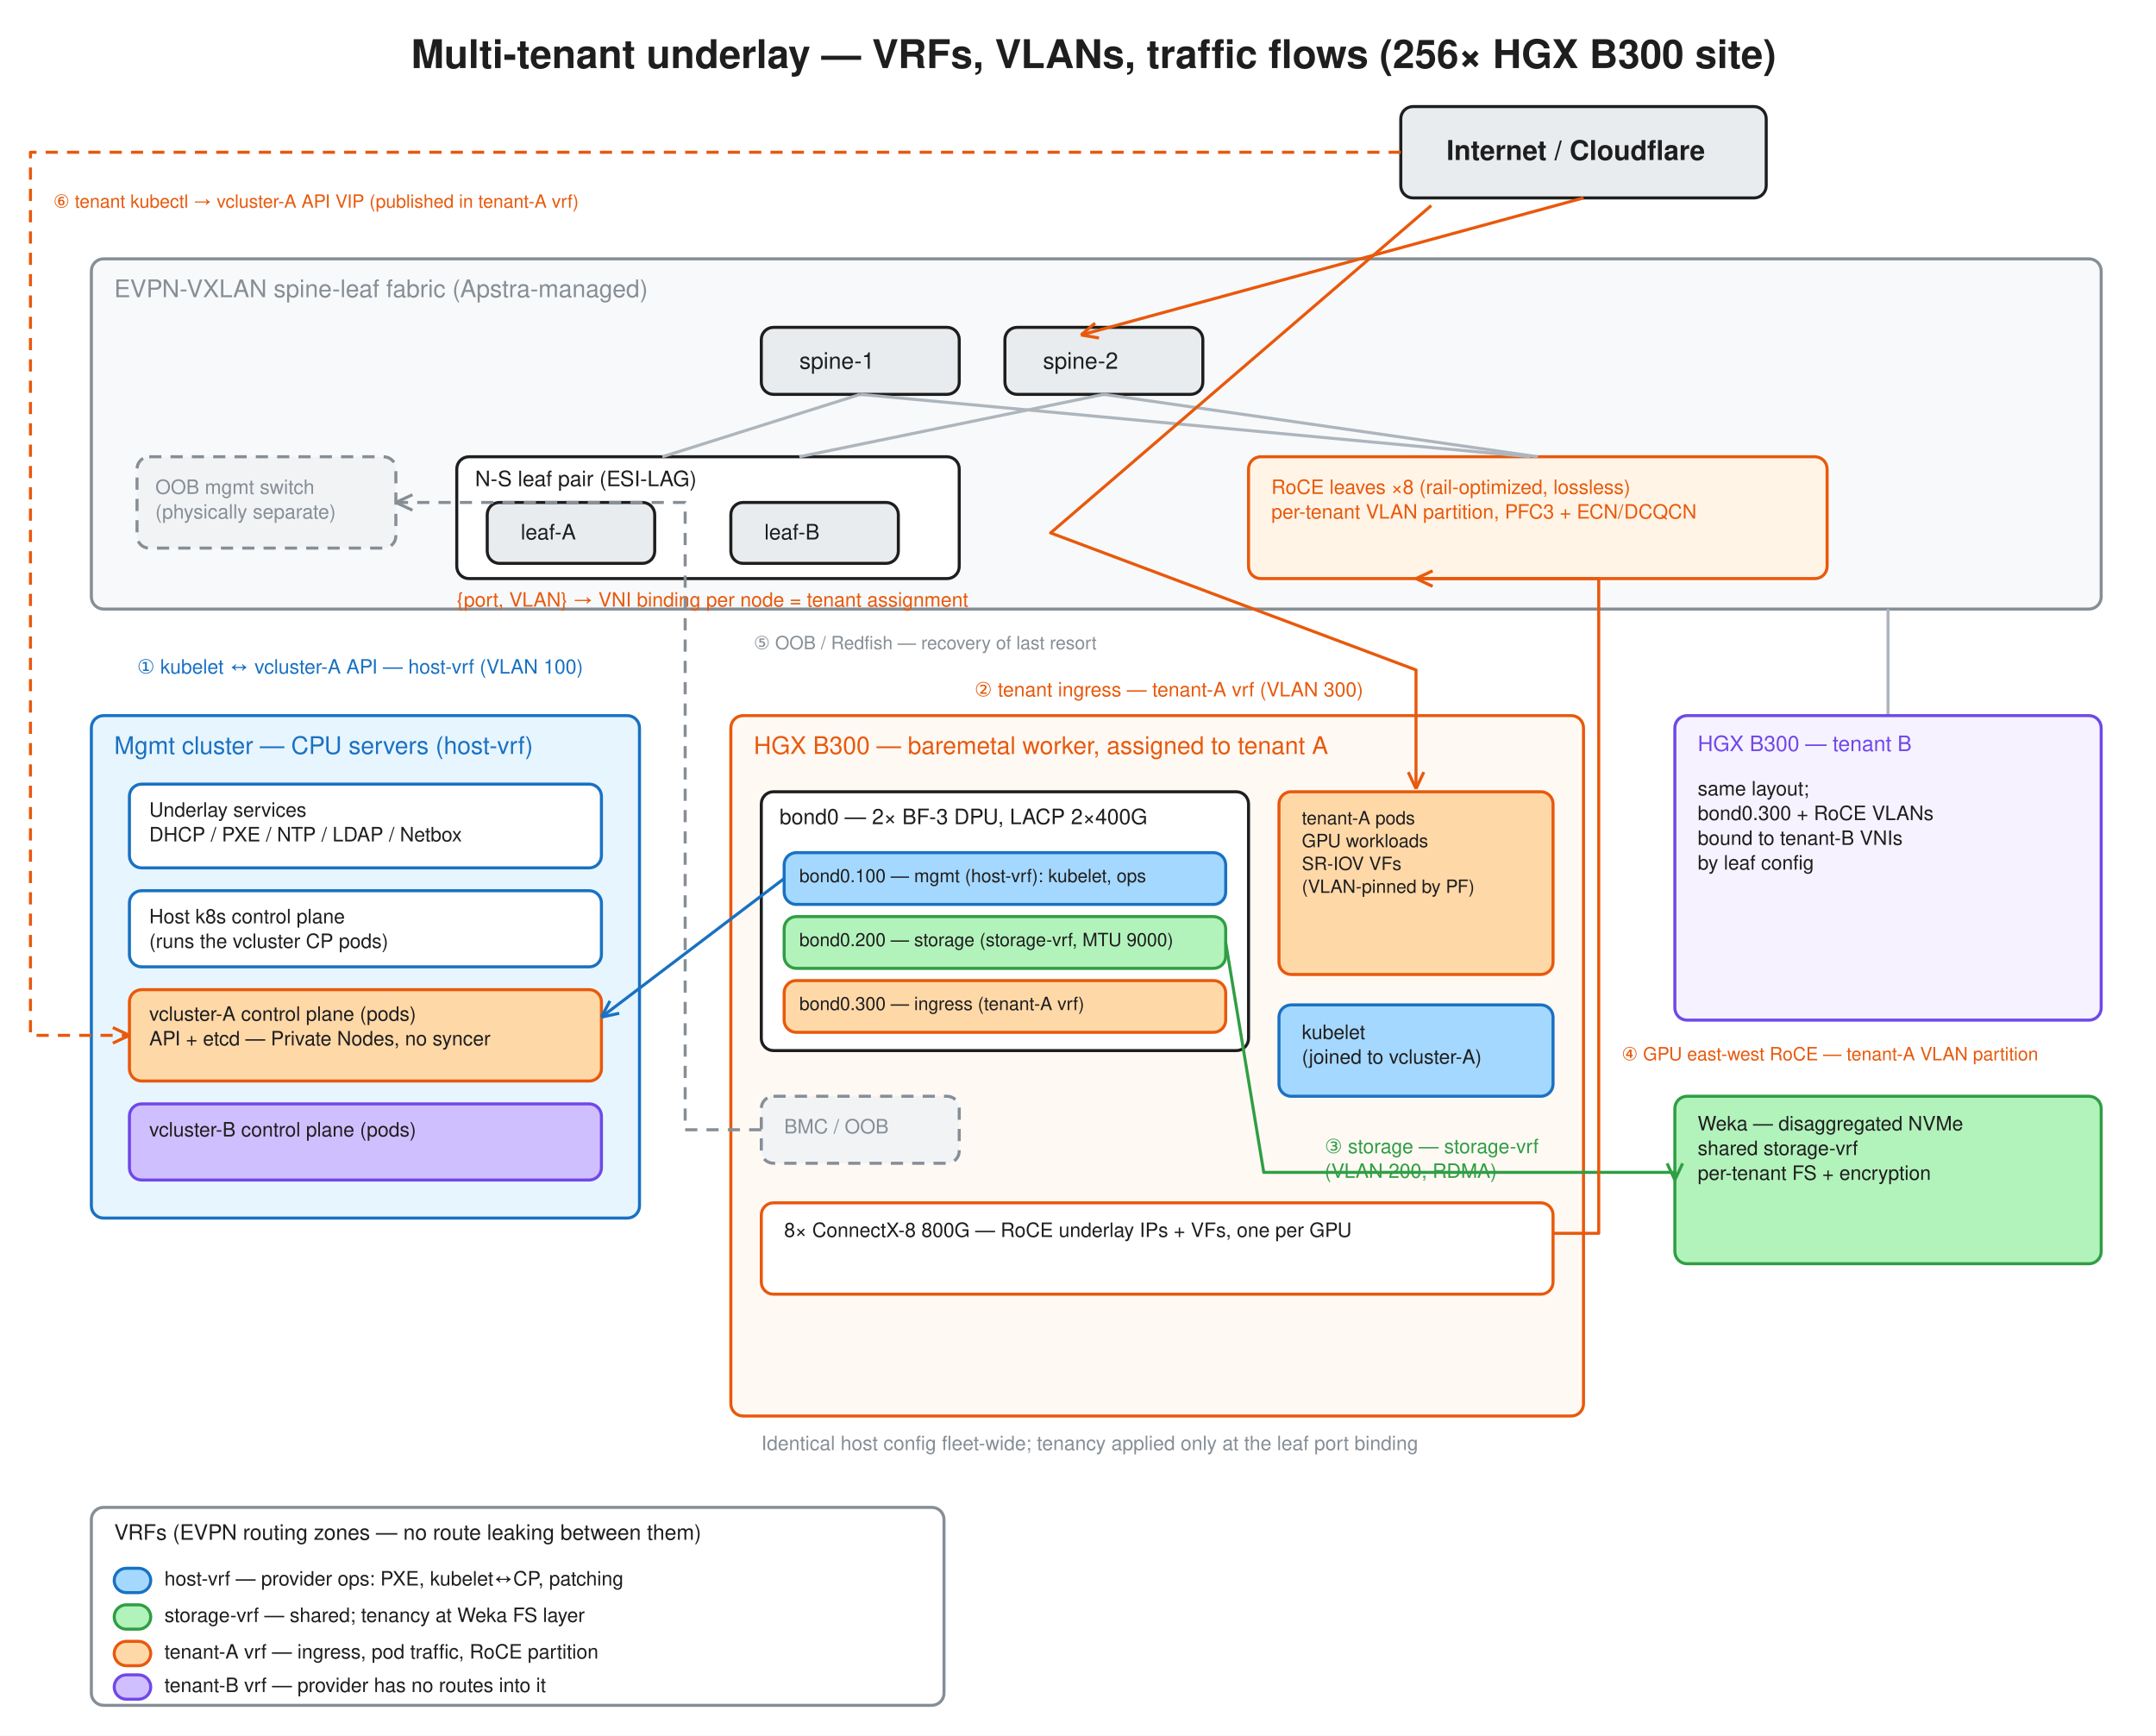
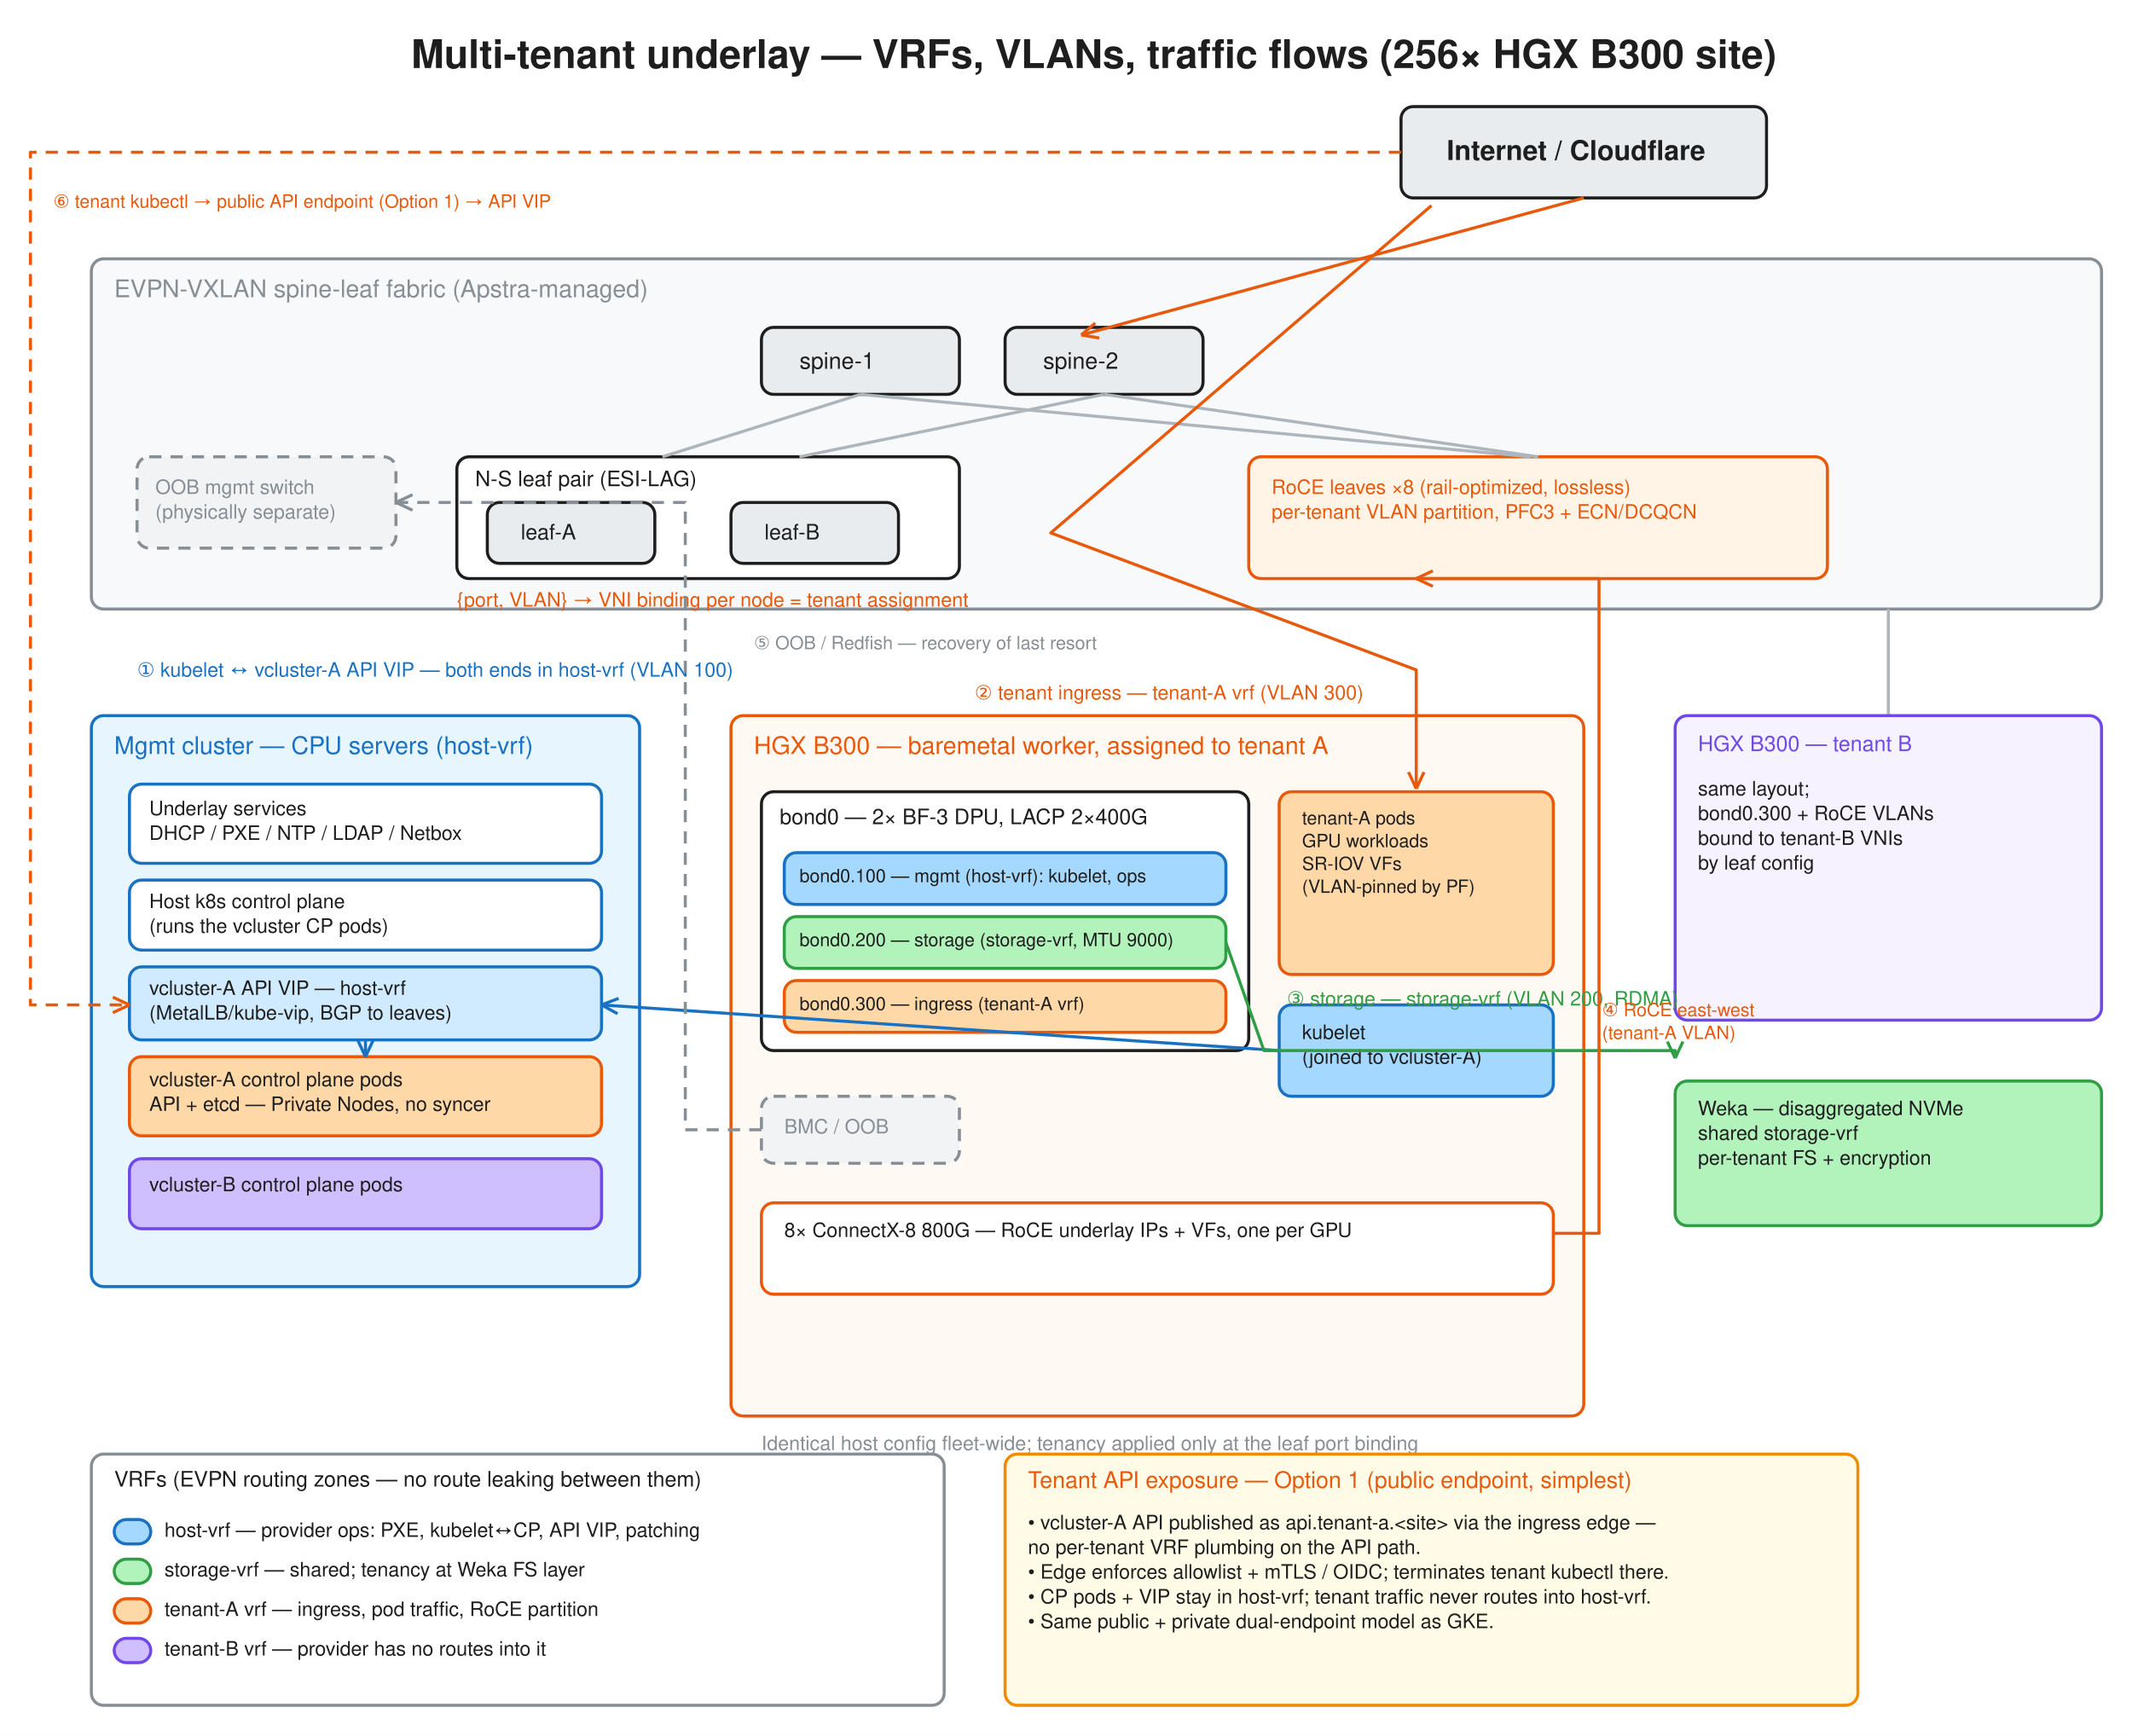
- <svg xmlns="http://www.w3.org/2000/svg" viewBox="60 0 1416 1140" width="1416" height="1140" font-family="Helvetica, Arial, sans-serif">
-   <rect x="60" y="0" width="1416" height="1140" fill="#ffffff" />
+ <svg xmlns="http://www.w3.org/2000/svg" viewBox="60 0 1400 1140" width="1400" height="1140" font-family="Helvetica, Arial, sans-serif">
+   <rect x="60" y="0" width="1400" height="1140" fill="#ffffff" />
  <text x="330" y="44.7" font-size="26" fill="#1e1e1e" font-weight="bold">Multi-tenant underlay — VRFs, VLANs, traffic flows (256× HGX B300 site)</text>
  <rect x="980" y="70" width="240" height="60" rx="8" fill="#e9ecef" stroke="#1e1e1e" stroke-width="2" />
  <text x="1010" y="105.1" font-size="18" fill="#1e1e1e" font-weight="bold">Internet / Cloudflare</text>
  <rect x="120" y="170" width="1320" height="230" rx="8" fill="#f8f9fa" stroke="#868e96" stroke-width="2" />
  <text x="135" y="195.2" font-size="16" fill="#868e96">EVPN-VXLAN spine-leaf fabric (Apstra-managed)</text>
  <rect x="560" y="215" width="130" height="44" rx="8" fill="#e9ecef" stroke="#1e1e1e" stroke-width="2" />
  <text x="585" y="242.2" font-size="15" fill="#1e1e1e">spine-1</text>
  <rect x="720" y="215" width="130" height="44" rx="8" fill="#e9ecef" stroke="#1e1e1e" stroke-width="2" />
  <text x="745" y="242.2" font-size="15" fill="#1e1e1e">spine-2</text>
  <rect x="360" y="300" width="330" height="80" rx="8" fill="#ffffff" stroke="#1e1e1e" stroke-width="2" />
  <text x="372" y="319.3" font-size="14" fill="#1e1e1e">N-S leaf pair (ESI-LAG)</text>
  <rect x="380" y="330" width="110" height="40" rx="8" fill="#e9ecef" stroke="#1e1e1e" stroke-width="2" />
  <text x="402" y="354.3" font-size="14" fill="#1e1e1e">leaf-A</text>
  <rect x="540" y="330" width="110" height="40" rx="8" fill="#e9ecef" stroke="#1e1e1e" stroke-width="2" />
  <text x="562" y="354.3" font-size="14" fill="#1e1e1e">leaf-B</text>
  <text x="360" y="398.4" font-size="13" fill="#e8590c">{port, VLAN} → VNI binding per node = tenant assignment</text>
  <rect x="880" y="300" width="380" height="80" rx="8" fill="#fff4e6" stroke="#e8590c" stroke-width="2" />
  <text x="895" y="324.4" font-size="13" fill="#e8590c">RoCE leaves ×8 (rail-optimized, lossless)</text>
  <text x="895" y="340.6" font-size="13" fill="#e8590c">per-tenant VLAN partition, PFC3 + ECN/DCQCN</text>
  <rect x="150" y="300" width="170" height="60" rx="8" fill="#f1f3f5" stroke="#868e96" stroke-width="2" stroke-dasharray="8 6" />
  <text x="162" y="324.4" font-size="13" fill="#868e96">OOB mgmt switch</text>
  <text x="162" y="340.6" font-size="13" fill="#868e96">(physically separate)</text>
  <path d="M 625.0 259.0 L 495.0 300.0" fill="none" stroke="#adb5bd" stroke-width="2" stroke-linejoin="round" />
  <path d="M 785.0 259.0 L 585.0 300.0" fill="none" stroke="#adb5bd" stroke-width="2" stroke-linejoin="round" />
  <path d="M 625.0 259.0 L 1065.0 300.0" fill="none" stroke="#adb5bd" stroke-width="2" stroke-linejoin="round" />
  <path d="M 785.0 259.0 L 1070.0 300.0" fill="none" stroke="#adb5bd" stroke-width="2" stroke-linejoin="round" />
  <path d="M 1100.0 130.0 L 770.0 220.0" fill="none" stroke="#e8590c" stroke-width="2" stroke-linejoin="round" />
  <line x1="770.0" y1="220.0" x2="779.2" y2="212.2" stroke="#e8590c" stroke-width="2" />
  <line x1="770.0" y1="220.0" x2="781.8" y2="222.0" stroke="#e8590c" stroke-width="2" />
-   <rect x="120" y="470" width="360" height="330" rx="8" fill="#e7f5ff" stroke="#1971c2" stroke-width="2" />
+   <rect x="120" y="470" width="360" height="375" rx="8" fill="#e7f5ff" stroke="#1971c2" stroke-width="2" />
  <text x="135" y="495.2" font-size="16" fill="#1971c2">Mgmt cluster — CPU servers (host-vrf)</text>
-   <rect x="145" y="515" width="310" height="55" rx="8" fill="#ffffff" stroke="#1971c2" stroke-width="2" />
-   <text x="158" y="536.4" font-size="13" fill="#1e1e1e">Underlay services</text>
-   <text x="158" y="552.6" font-size="13" fill="#1e1e1e">DHCP / PXE / NTP / LDAP / Netbox</text>
-   <rect x="145" y="585" width="310" height="50" rx="8" fill="#ffffff" stroke="#1971c2" stroke-width="2" />
-   <text x="158" y="606.4" font-size="13" fill="#1e1e1e">Host k8s control plane</text>
-   <text x="158" y="622.6" font-size="13" fill="#1e1e1e">(runs the vcluster CP pods)</text>
-   <rect x="145" y="650" width="310" height="60" rx="8" fill="#ffd8a8" stroke="#e8590c" stroke-width="2" />
-   <text x="158" y="670.4" font-size="13" fill="#1e1e1e">vcluster-A control plane (pods)</text>
-   <text x="158" y="686.6" font-size="13" fill="#1e1e1e">API + etcd — Private Nodes, no syncer</text>
-   <rect x="145" y="725" width="310" height="50" rx="8" fill="#d0bfff" stroke="#7048e8" stroke-width="2" />
-   <text x="158" y="746.4" font-size="13" fill="#1e1e1e">vcluster-B control plane (pods)</text>
+   <rect x="145" y="515" width="310" height="52" rx="8" fill="#ffffff" stroke="#1971c2" stroke-width="2" />
+   <text x="158" y="535.4" font-size="13" fill="#1e1e1e">Underlay services</text>
+   <text x="158" y="551.6" font-size="13" fill="#1e1e1e">DHCP / PXE / NTP / LDAP / Netbox</text>
+   <rect x="145" y="578" width="310" height="46" rx="8" fill="#ffffff" stroke="#1971c2" stroke-width="2" />
+   <text x="158" y="596.4" font-size="13" fill="#1e1e1e">Host k8s control plane</text>
+   <text x="158" y="612.6" font-size="13" fill="#1e1e1e">(runs the vcluster CP pods)</text>
+   <rect x="145" y="635" width="310" height="48" rx="8" fill="#d0ebff" stroke="#1971c2" stroke-width="2" />
+   <text x="158" y="653.4" font-size="13" fill="#1e1e1e">vcluster-A API VIP — host-vrf</text>
+   <text x="158" y="669.6" font-size="13" fill="#1e1e1e">(MetalLB/kube-vip, BGP to leaves)</text>
+   <rect x="145" y="694" width="310" height="52" rx="8" fill="#ffd8a8" stroke="#e8590c" stroke-width="2" />
+   <text x="158" y="713.4" font-size="13" fill="#1e1e1e">vcluster-A control plane pods</text>
+   <text x="158" y="729.6" font-size="13" fill="#1e1e1e">API + etcd — Private Nodes, no syncer</text>
+   <rect x="145" y="761" width="310" height="46" rx="8" fill="#d0bfff" stroke="#7048e8" stroke-width="2" />
+   <text x="158" y="782.4" font-size="13" fill="#1e1e1e">vcluster-B control plane pods</text>
+   <path d="M 300.0 683.0 L 300.0 694.0" fill="none" stroke="#1971c2" stroke-width="2" stroke-linejoin="round" />
+   <line x1="300.0" y1="694.0" x2="294.9" y2="683.1" stroke="#1971c2" stroke-width="2" />
+   <line x1="300.0" y1="694.0" x2="305.1" y2="683.1" stroke="#1971c2" stroke-width="2" />
  <rect x="540" y="470" width="560" height="460" rx="8" fill="#fff9f4" stroke="#e8590c" stroke-width="2" />
  <text x="555" y="495.2" font-size="16" fill="#e8590c">HGX B300 — baremetal worker, assigned to tenant A</text>
  <rect x="560" y="520" width="320" height="170" rx="8" fill="#ffffff" stroke="#1e1e1e" stroke-width="2" />
  <text x="572" y="541.3" font-size="14" fill="#1e1e1e">bond0 — 2× BF-3 DPU, LACP 2×400G</text>
  <rect x="575" y="560" width="290" height="34" rx="8" fill="#a5d8ff" stroke="#1971c2" stroke-width="2" />
  <text x="585" y="579.4" font-size="12" fill="#1e1e1e">bond0.100 — mgmt (host-vrf): kubelet, ops</text>
  <rect x="575" y="602" width="290" height="34" rx="8" fill="#b2f2bb" stroke="#2f9e44" stroke-width="2" />
  <text x="585" y="621.4" font-size="12" fill="#1e1e1e">bond0.200 — storage (storage-vrf, MTU 9000)</text>
  <rect x="575" y="644" width="290" height="34" rx="8" fill="#ffd8a8" stroke="#e8590c" stroke-width="2" />
  <text x="585" y="663.4" font-size="12" fill="#1e1e1e">bond0.300 — ingress (tenant-A vrf)</text>
  <rect x="900" y="520" width="180" height="120" rx="8" fill="#ffd8a8" stroke="#e8590c" stroke-width="2" />
  <text x="915" y="541.4" font-size="12" fill="#1e1e1e">tenant-A pods</text>
  <text x="915" y="556.4" font-size="12" fill="#1e1e1e">GPU workloads</text>
  <text x="915" y="571.4" font-size="12" fill="#1e1e1e">SR-IOV VFs</text>
  <text x="915" y="586.4" font-size="12" fill="#1e1e1e">(VLAN-pinned by PF)</text>
  <rect x="900" y="660" width="180" height="60" rx="8" fill="#a5d8ff" stroke="#1971c2" stroke-width="2" />
  <text x="915" y="682.4" font-size="13" fill="#1e1e1e">kubelet</text>
  <text x="915" y="698.6" font-size="13" fill="#1e1e1e">(joined to vcluster-A)</text>
  <rect x="560" y="720" width="130" height="44" rx="8" fill="#f1f3f5" stroke="#868e96" stroke-width="2" stroke-dasharray="8 6" />
  <text x="575" y="744.4" font-size="13" fill="#868e96">BMC / OOB</text>
  <rect x="560" y="790" width="520" height="60" rx="8" fill="#ffffff" stroke="#e8590c" stroke-width="2" />
  <text x="575" y="812.4" font-size="13" fill="#1e1e1e">8× ConnectX-8 800G — RoCE underlay IPs + VFs, one per GPU</text>
  <text x="560" y="952.4" font-size="13" fill="#868e96">Identical host config fleet-wide; tenancy applied only at the leaf port binding</text>
  <path d="M 1300.0 470.0 L 1300.0 400.0" fill="none" stroke="#adb5bd" stroke-width="2" stroke-linejoin="round" />
  <rect x="1160" y="470" width="280" height="200" rx="8" fill="#f6f2ff" stroke="#7048e8" stroke-width="2" />
  <text x="1175" y="493.3" font-size="14" fill="#7048e8">HGX B300 — tenant B</text>
  <text x="1175" y="522.4" font-size="13" fill="#1e1e1e">same layout;</text>
  <text x="1175" y="538.6" font-size="13" fill="#1e1e1e">bond0.300 + RoCE VLANs</text>
  <text x="1175" y="554.9" font-size="13" fill="#1e1e1e">bound to tenant-B VNIs</text>
  <text x="1175" y="571.1" font-size="13" fill="#1e1e1e">by leaf config</text>
-   <rect x="1160" y="720" width="280" height="110" rx="8" fill="#b2f2bb" stroke="#2f9e44" stroke-width="2" />
-   <text x="1175" y="742.4" font-size="13" fill="#1e1e1e">Weka — disaggregated NVMe</text>
-   <text x="1175" y="758.6" font-size="13" fill="#1e1e1e">shared storage-vrf</text>
-   <text x="1175" y="774.9" font-size="13" fill="#1e1e1e">per-tenant FS + encryption</text>
-   <path d="M 575.0 577.0 L 455.0 668.0" fill="none" stroke="#1971c2" stroke-width="2" stroke-linejoin="round" />
-   <line x1="455.0" y1="668.0" x2="460.6" y2="657.4" stroke="#1971c2" stroke-width="2" />
-   <line x1="455.0" y1="668.0" x2="466.7" y2="665.5" stroke="#1971c2" stroke-width="2" />
-   <text x="150" y="442.4" font-size="13" fill="#1971c2">① kubelet ↔ vcluster-A API — host-vrf (VLAN 100)</text>
+   <rect x="1160" y="710" width="280" height="95" rx="8" fill="#b2f2bb" stroke="#2f9e44" stroke-width="2" />
+   <text x="1175" y="732.4" font-size="13" fill="#1e1e1e">Weka — disaggregated NVMe</text>
+   <text x="1175" y="748.6" font-size="13" fill="#1e1e1e">shared storage-vrf</text>
+   <text x="1175" y="764.9" font-size="13" fill="#1e1e1e">per-tenant FS + encryption</text>
+   <path d="M 900.0 690.0 L 455.0 660.0" fill="none" stroke="#1971c2" stroke-width="2" stroke-linejoin="round" />
+   <line x1="455.0" y1="660.0" x2="466.2" y2="655.7" stroke="#1971c2" stroke-width="2" />
+   <line x1="455.0" y1="660.0" x2="465.5" y2="665.8" stroke="#1971c2" stroke-width="2" />
+   <text x="150" y="444.4" font-size="13" fill="#1971c2">① kubelet ↔ vcluster-A API VIP — both ends in host-vrf (VLAN 100)</text>
  <path d="M 1000.0 135.0 L 750.0 350.0 L 990.0 440.0 L 990.0 518.0" fill="none" stroke="#e8590c" stroke-width="2" stroke-linejoin="round" />
  <line x1="990.0" y1="518.0" x2="984.9" y2="507.1" stroke="#e8590c" stroke-width="2" />
  <line x1="990.0" y1="518.0" x2="995.1" y2="507.1" stroke="#e8590c" stroke-width="2" />
-   <text x="700" y="457.4" font-size="13" fill="#e8590c">② tenant ingress — tenant-A vrf (VLAN 300)</text>
-   <path d="M 865.0 619.0 L 890.0 770.0 L 1160.0 770.0 L 1160.0 775.0" fill="none" stroke="#2f9e44" stroke-width="2" stroke-linejoin="round" />
-   <line x1="1160.0" y1="775.0" x2="1154.9" y2="764.1" stroke="#2f9e44" stroke-width="2" />
-   <line x1="1160.0" y1="775.0" x2="1165.1" y2="764.1" stroke="#2f9e44" stroke-width="2" />
-   <text x="930" y="757.4" font-size="13" fill="#2f9e44">③ storage — storage-vrf</text>
-   <text x="930" y="773.6" font-size="13" fill="#2f9e44">(VLAN 200, RDMA)</text>
+   <text x="700" y="459.4" font-size="13" fill="#e8590c">② tenant ingress — tenant-A vrf (VLAN 300)</text>
+   <path d="M 865.0 619.0 L 890.0 690.0 L 1160.0 690.0 L 1160.0 695.0" fill="none" stroke="#2f9e44" stroke-width="2" stroke-linejoin="round" />
+   <line x1="1160.0" y1="695.0" x2="1154.9" y2="684.1" stroke="#2f9e44" stroke-width="2" />
+   <line x1="1160.0" y1="695.0" x2="1165.1" y2="684.1" stroke="#2f9e44" stroke-width="2" />
+   <text x="905" y="660.4" font-size="13" fill="#2f9e44">③ storage — storage-vrf (VLAN 200, RDMA)</text>
  <path d="M 1080.0 810.0 L 1110.0 810.0 L 1110.0 380.0 L 990.0 380.0" fill="none" stroke="#e8590c" stroke-width="2" stroke-linejoin="round" />
  <line x1="990.0" y1="380.0" x2="1000.9" y2="374.9" stroke="#e8590c" stroke-width="2" />
  <line x1="990.0" y1="380.0" x2="1000.9" y2="385.1" stroke="#e8590c" stroke-width="2" />
-   <text x="1125" y="696.4" font-size="12" fill="#e8590c">④ GPU east-west RoCE — tenant-A VLAN partition</text>
+   <text x="1112" y="667.4" font-size="12" fill="#e8590c">④ RoCE east-west</text>
+   <text x="1112" y="682.4" font-size="12" fill="#e8590c">(tenant-A VLAN)</text>
  <path d="M 560.0 742.0 L 510.0 742.0 L 510.0 330.0 L 320.0 330.0" fill="none" stroke="#868e96" stroke-width="2" stroke-dasharray="8 6" stroke-linejoin="round" />
  <line x1="320.0" y1="330.0" x2="330.9" y2="324.9" stroke="#868e96" stroke-width="2" />
  <line x1="320.0" y1="330.0" x2="330.9" y2="335.1" stroke="#868e96" stroke-width="2" />
  <text x="555" y="426.4" font-size="12" fill="#868e96">⑤ OOB / Redfish — recovery of last resort</text>
-   <path d="M 980.0 100.0 L 80.0 100.0 L 80.0 680.0 L 145.0 680.0" fill="none" stroke="#e8590c" stroke-width="2" stroke-dasharray="8 6" stroke-linejoin="round" />
-   <line x1="145.0" y1="680.0" x2="134.1" y2="685.1" stroke="#e8590c" stroke-width="2" />
-   <line x1="145.0" y1="680.0" x2="134.1" y2="674.9" stroke="#e8590c" stroke-width="2" />
-   <text x="95" y="136.4" font-size="12" fill="#e8590c">⑥ tenant kubectl → vcluster-A API VIP (published in tenant-A vrf)</text>
-   <rect x="120" y="990" width="560" height="130" rx="8" fill="#ffffff" stroke="#868e96" stroke-width="2" />
-   <text x="135" y="1011.3" font-size="14" fill="#1e1e1e">VRFs (EVPN routing zones — no route leaking between them)</text>
-   <rect x="135" y="1030" width="24" height="16" rx="8" fill="#a5d8ff" stroke="#1971c2" stroke-width="2" />
-   <text x="168" y="1041.3" font-size="13" fill="#1e1e1e">host-vrf — provider ops: PXE, kubelet↔CP, patching</text>
-   <rect x="135" y="1054" width="24" height="16" rx="8" fill="#b2f2bb" stroke="#2f9e44" stroke-width="2" />
-   <text x="168" y="1065.3" font-size="13" fill="#1e1e1e">storage-vrf — shared; tenancy at Weka FS layer</text>
-   <rect x="135" y="1078" width="24" height="16" rx="8" fill="#ffd8a8" stroke="#e8590c" stroke-width="2" />
-   <text x="168" y="1089.3" font-size="13" fill="#1e1e1e">tenant-A vrf — ingress, pod traffic, RoCE partition</text>
-   <rect x="135" y="1100" width="24" height="16" rx="8" fill="#d0bfff" stroke="#7048e8" stroke-width="2" />
-   <text x="168" y="1111.3" font-size="13" fill="#1e1e1e">tenant-B vrf — provider has no routes into it</text>
+   <path d="M 980.0 100.0 L 80.0 100.0 L 80.0 660.0 L 145.0 660.0" fill="none" stroke="#e8590c" stroke-width="2" stroke-dasharray="8 6" stroke-linejoin="round" />
+   <line x1="145.0" y1="660.0" x2="134.1" y2="665.1" stroke="#e8590c" stroke-width="2" />
+   <line x1="145.0" y1="660.0" x2="134.1" y2="654.9" stroke="#e8590c" stroke-width="2" />
+   <text x="95" y="136.4" font-size="12" fill="#e8590c">⑥ tenant kubectl → public API endpoint (Option 1) → API VIP</text>
+   <rect x="720" y="955" width="560" height="165" rx="8" fill="#fffbe6" stroke="#f08c00" stroke-width="2" />
+   <text x="735" y="977.2" font-size="15" fill="#e8590c">Tenant API exposure — Option 1 (public endpoint, simplest)</text>
+   <text x="735" y="1004.4" font-size="13" fill="#1e1e1e">• vcluster-A API published as api.tenant-a.&lt;site&gt; via the ingress edge —</text>
+   <text x="735" y="1020.6" font-size="13" fill="#1e1e1e">  no per-tenant VRF plumbing on the API path.</text>
+   <text x="735" y="1036.8" font-size="13" fill="#1e1e1e">• Edge enforces allowlist + mTLS / OIDC; terminates tenant kubectl there.</text>
+   <text x="735" y="1053.1" font-size="13" fill="#1e1e1e">• CP pods + VIP stay in host-vrf; tenant traffic never routes into host-vrf.</text>
+   <text x="735" y="1069.3" font-size="13" fill="#1e1e1e">• Same public + private dual-endpoint model as GKE.</text>
+   <rect x="120" y="955" width="560" height="165" rx="8" fill="#ffffff" stroke="#868e96" stroke-width="2" />
+   <text x="135" y="976.3" font-size="14" fill="#1e1e1e">VRFs (EVPN routing zones — no route leaking between them)</text>
+   <rect x="135" y="998" width="24" height="16" rx="8" fill="#a5d8ff" stroke="#1971c2" stroke-width="2" />
+   <text x="168" y="1009.4" font-size="13" fill="#1e1e1e">host-vrf — provider ops: PXE, kubelet↔CP, API VIP, patching</text>
+   <rect x="135" y="1024" width="24" height="16" rx="8" fill="#b2f2bb" stroke="#2f9e44" stroke-width="2" />
+   <text x="168" y="1035.3" font-size="13" fill="#1e1e1e">storage-vrf — shared; tenancy at Weka FS layer</text>
+   <rect x="135" y="1050" width="24" height="16" rx="8" fill="#ffd8a8" stroke="#e8590c" stroke-width="2" />
+   <text x="168" y="1061.3" font-size="13" fill="#1e1e1e">tenant-A vrf — ingress, pod traffic, RoCE partition</text>
+   <rect x="135" y="1076" width="24" height="16" rx="8" fill="#d0bfff" stroke="#7048e8" stroke-width="2" />
+   <text x="168" y="1087.3" font-size="13" fill="#1e1e1e">tenant-B vrf — provider has no routes into it</text>
</svg>
